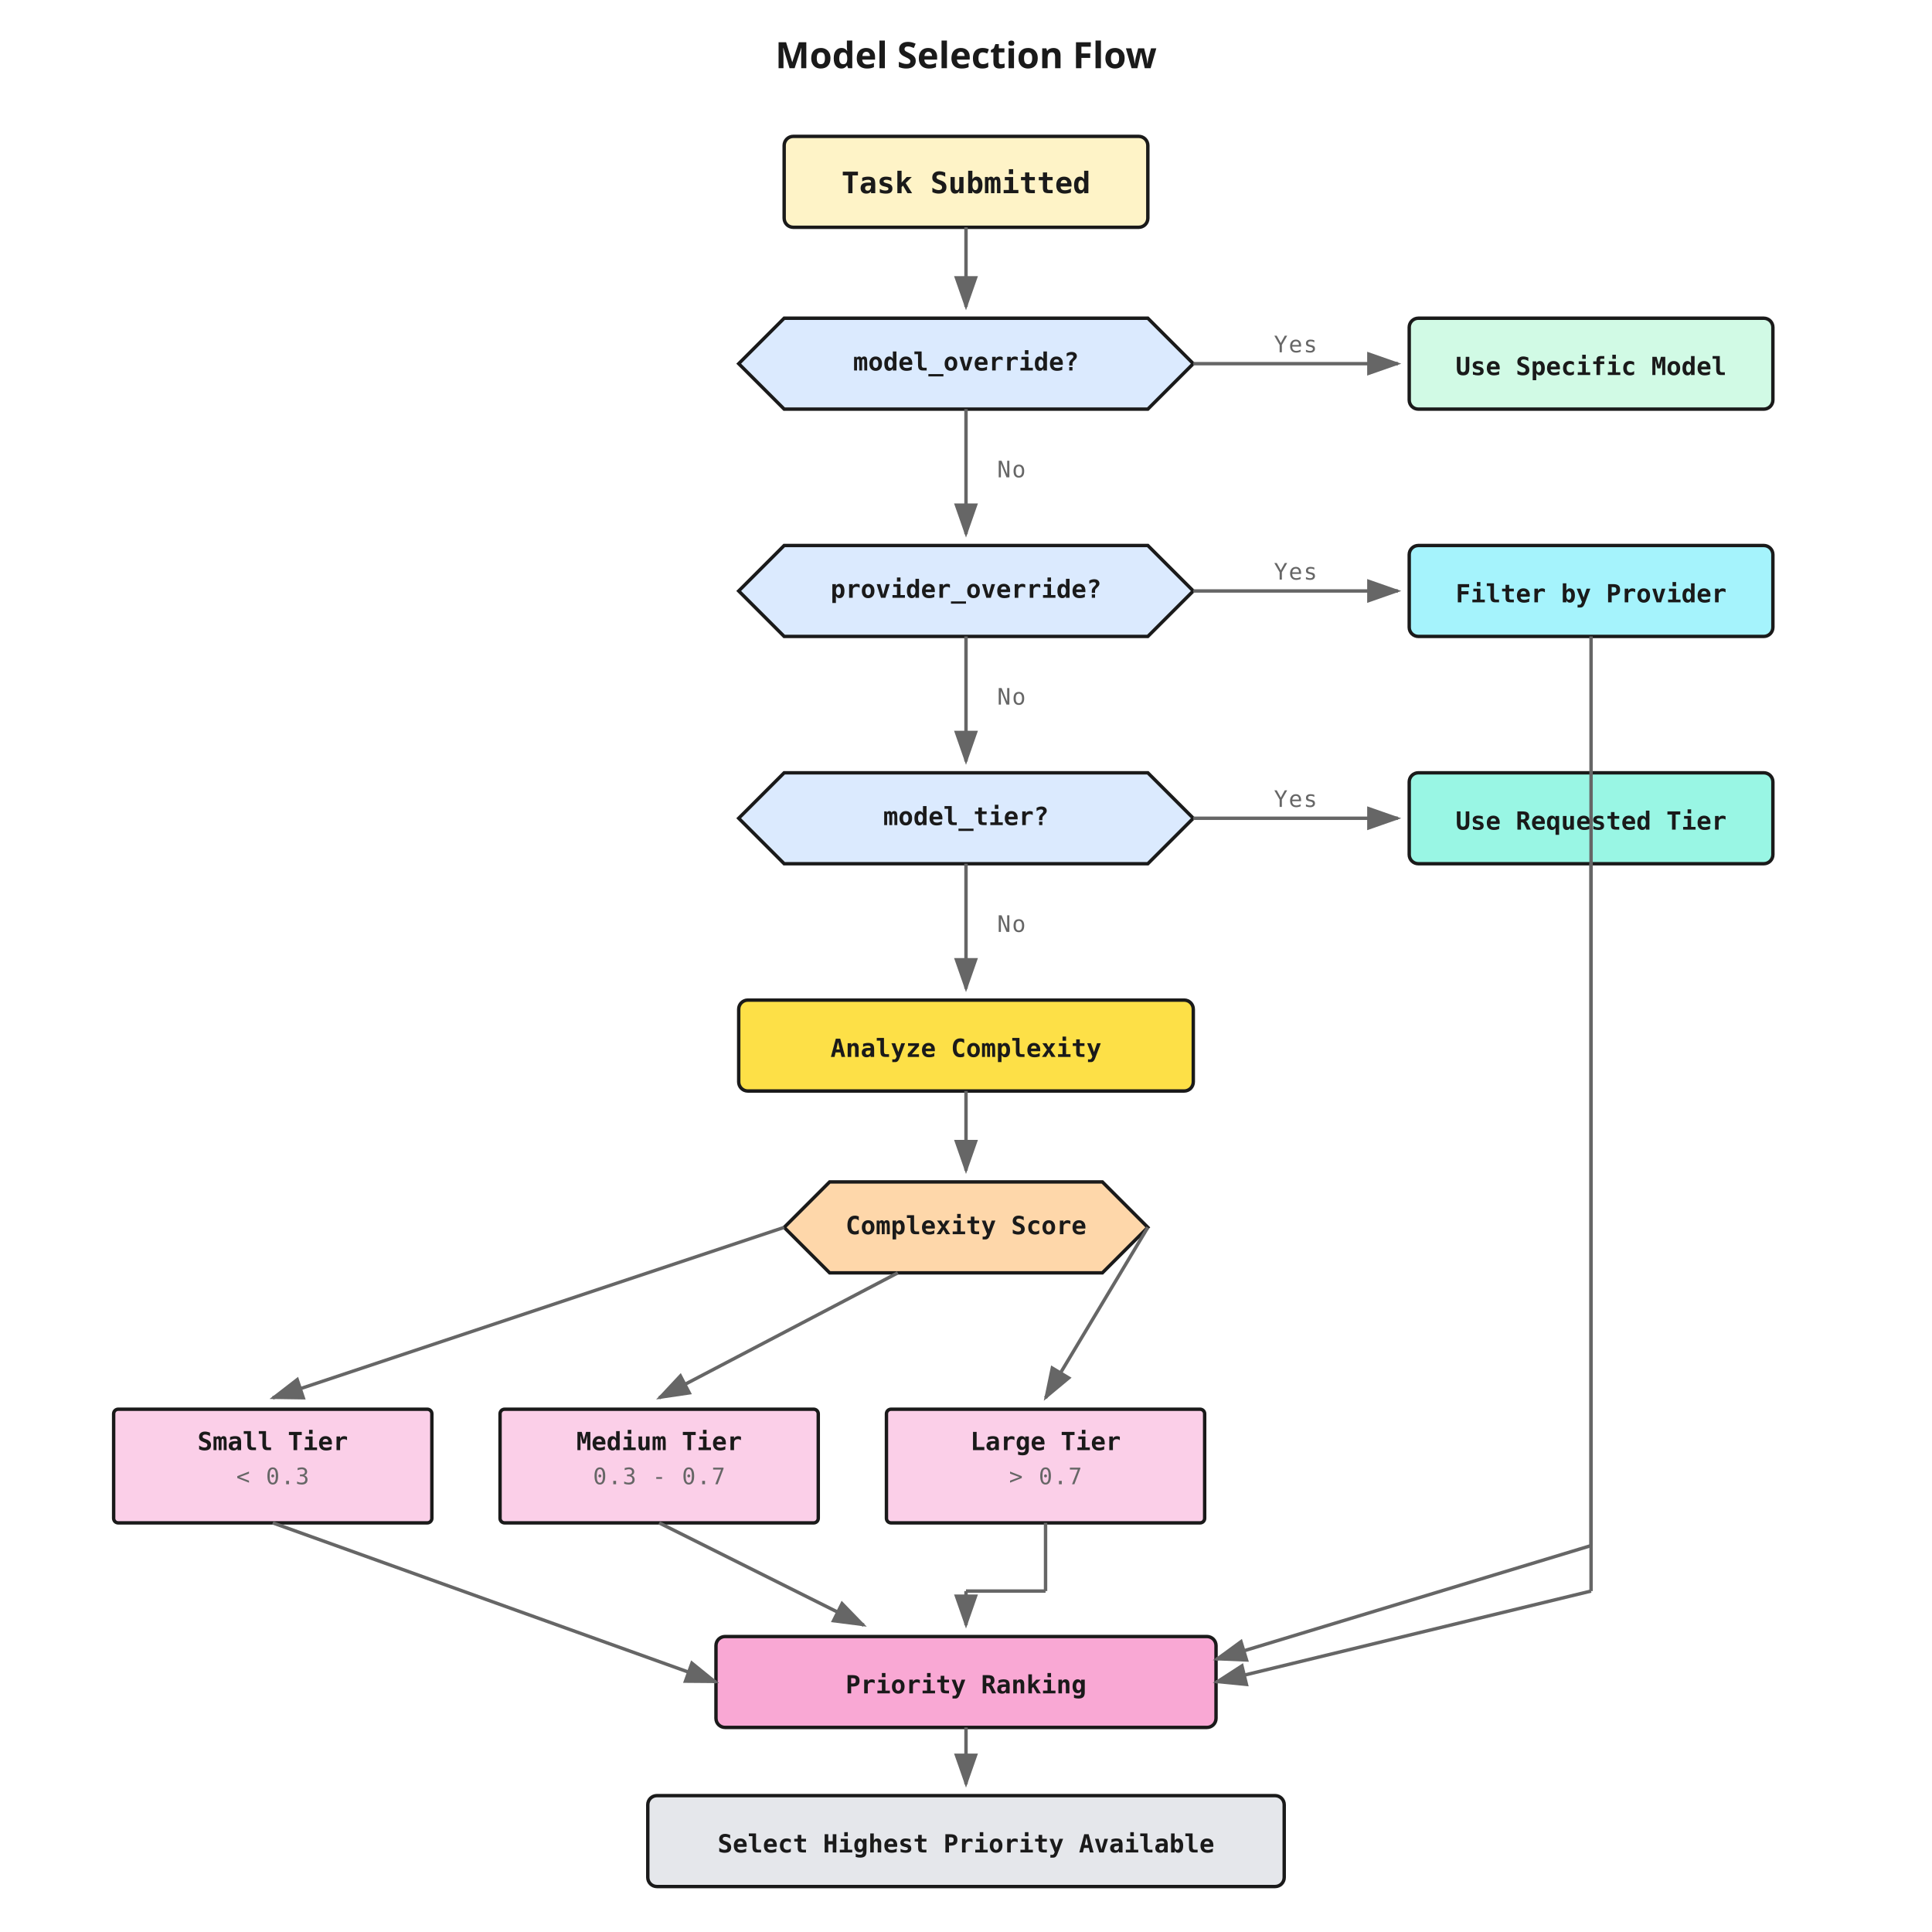
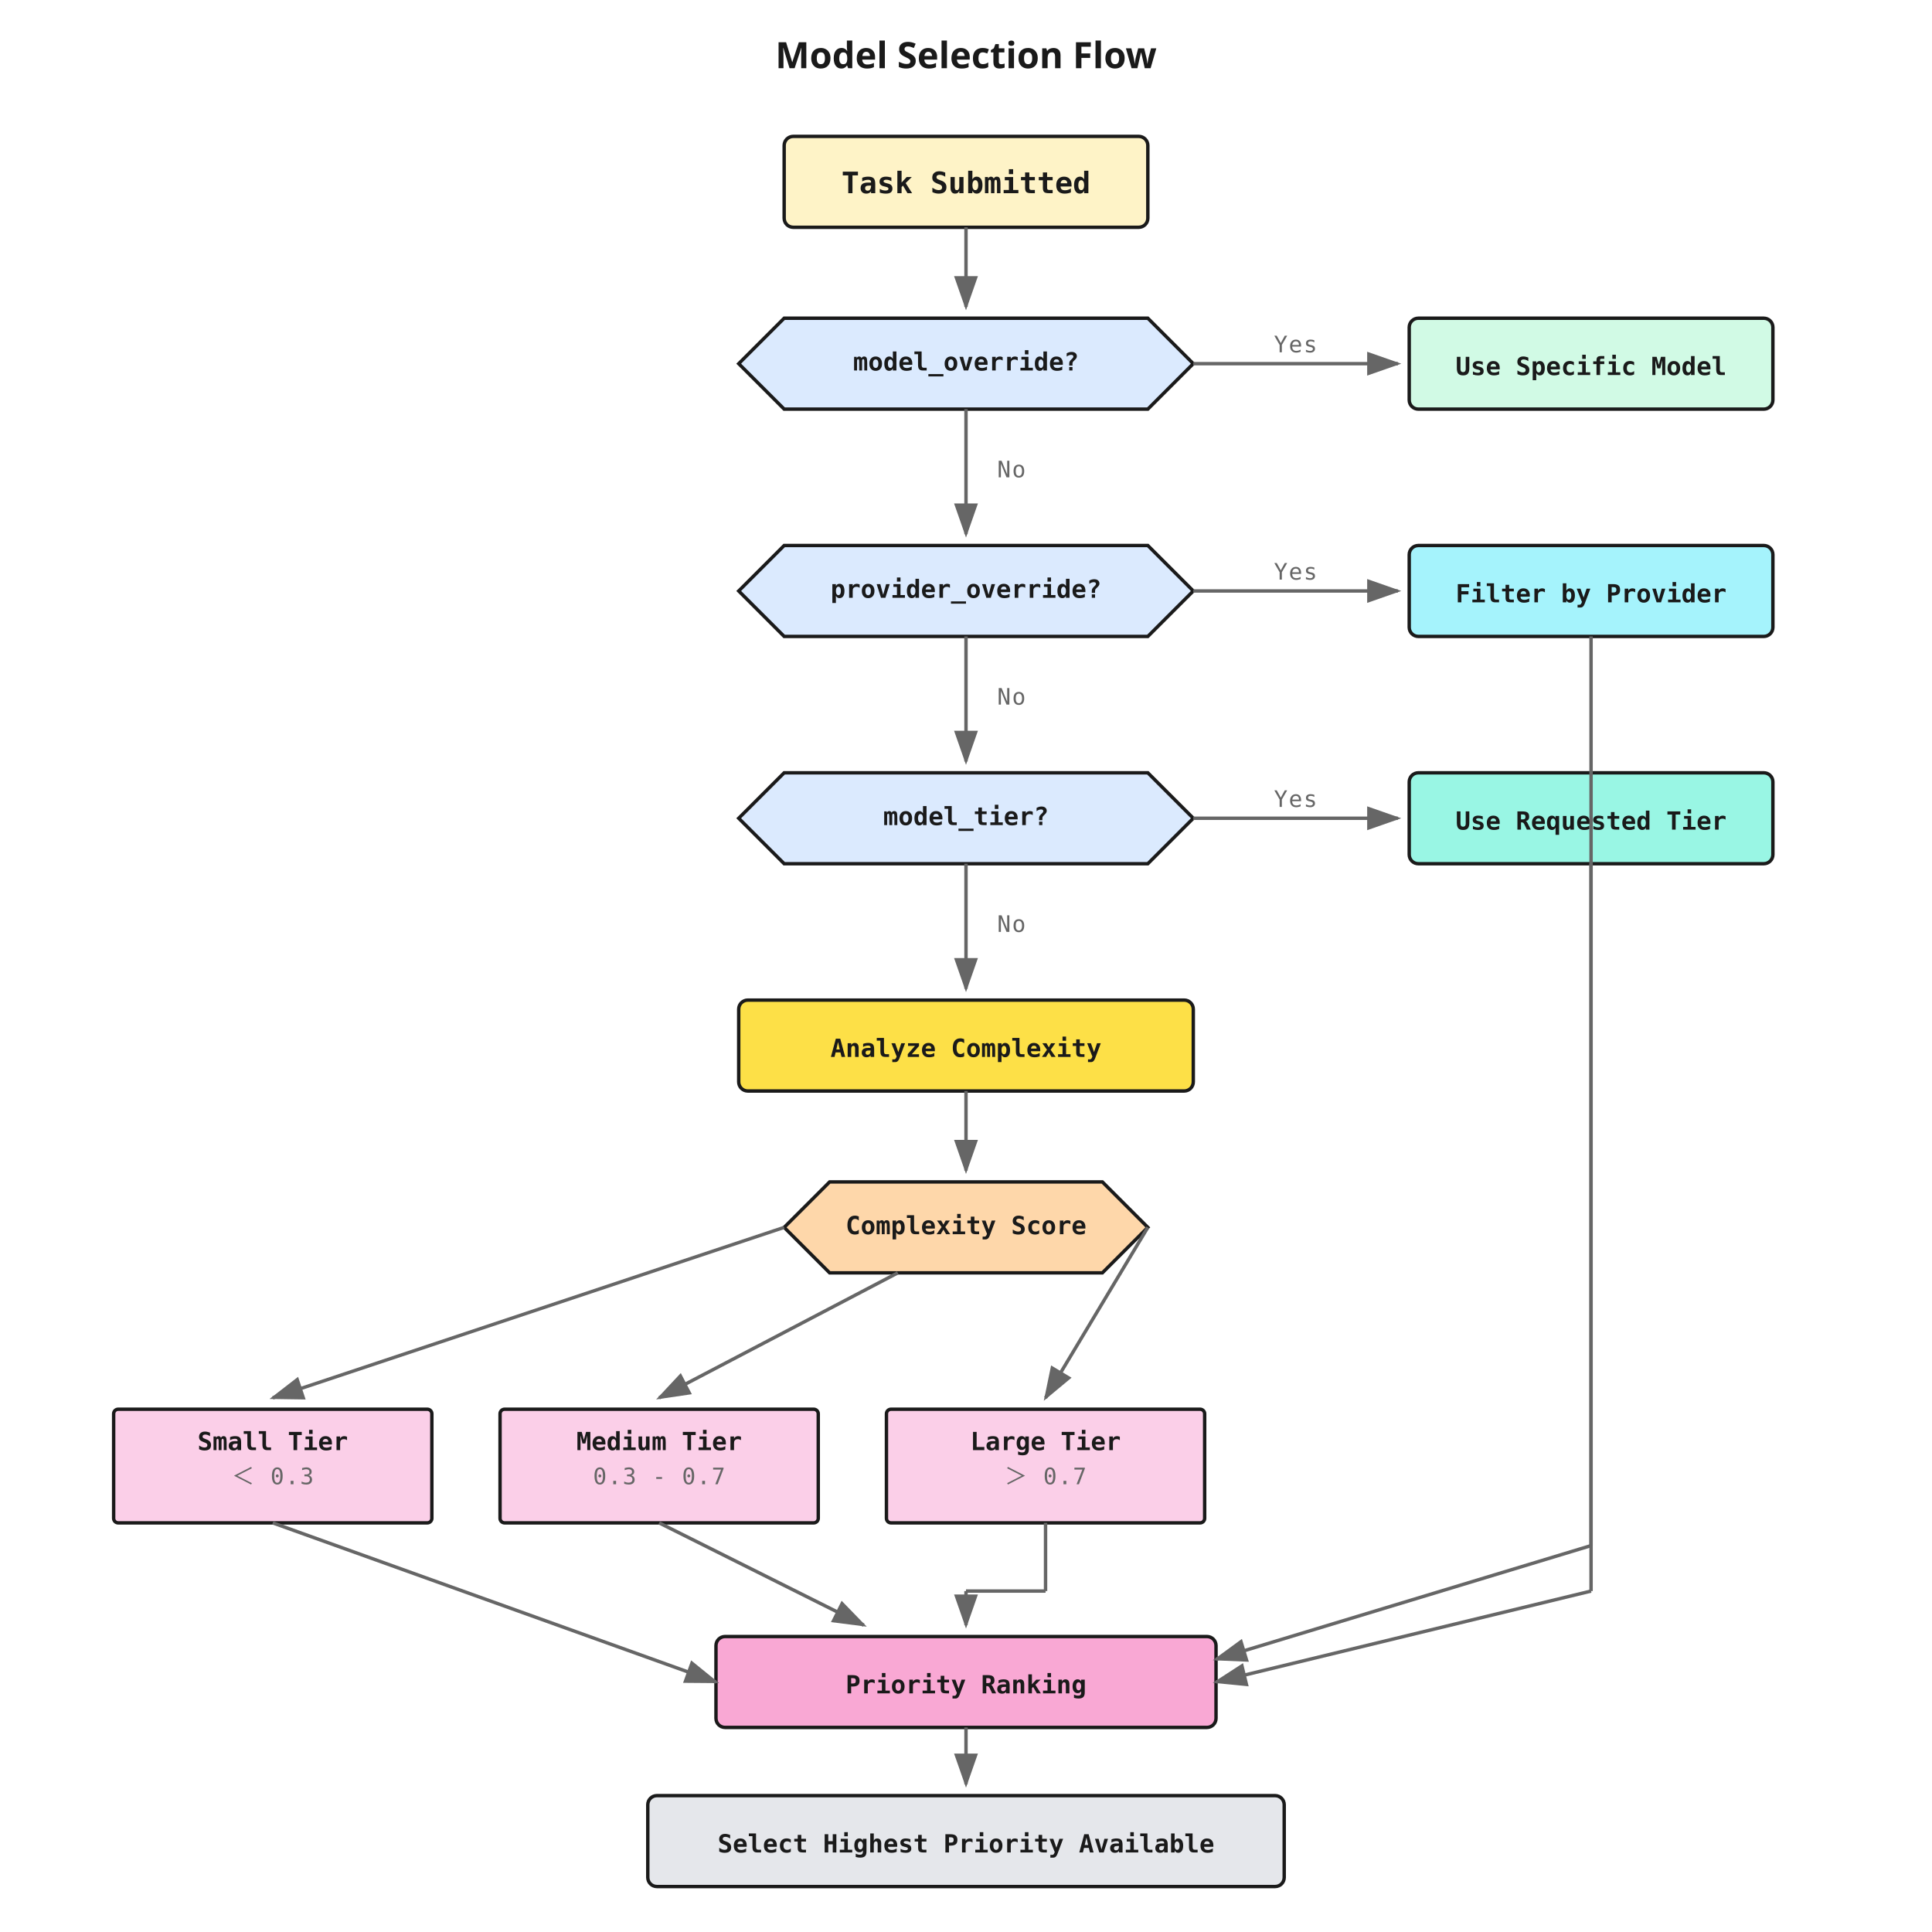
<svg xmlns="http://www.w3.org/2000/svg" viewBox="0 0 850 850">
  <defs>
    <style>
      .label { font: 500 10px 'SF Mono', 'Menlo', 'Monaco', monospace; fill: #666; text-anchor: middle; letter-spacing: 0.5px; }
      .box-text { font: 600 13px 'SF Mono', 'Menlo', 'Monaco', monospace; fill: #1a1a1a; text-anchor: middle; }
      .box-text-sm { font: 600 11px 'SF Mono', 'Menlo', 'Monaco', monospace; fill: #1a1a1a; text-anchor: middle; }
      .title { font: 700 16px 'SF Mono', 'PingFang SC', sans-serif; fill: #1a1a1a; text-anchor: middle; }
    </style>
    <marker id="arrow" markerWidth="10" markerHeight="7" refX="9" refY="3.5" orient="auto">
      <polygon points="0 0, 10 3.5, 0 7" fill="#666" />
    </marker>
  </defs>
  <rect width="850" height="850" fill="#fff" />
  <text x="425" y="30" class="title">Model Selection Flow</text>
  <rect x="345" y="60" width="160" height="40" fill="#fef3c7" stroke="#1a1a1a" stroke-width="1.5" rx="4" />
  <text x="425" y="85" class="box-text">Task Submitted</text>
  <path d="M 345 140 L 505 140 L 525 160 L 505 180 L 345 180 L 325 160 Z" fill="#dbeafe" stroke="#1a1a1a" stroke-width="1.5" />
  <text x="425" y="163" class="box-text-sm">model_override?</text>
  <rect x="620" y="140" width="160" height="40" fill="#d1fae5" stroke="#1a1a1a" stroke-width="1.5" rx="4" />
  <text x="700" y="165" class="box-text-sm">Use Specific Model</text>
  <path d="M 345 240 L 505 240 L 525 260 L 505 280 L 345 280 L 325 260 Z" fill="#dbeafe" stroke="#1a1a1a" stroke-width="1.5" />
  <text x="425" y="263" class="box-text-sm">provider_override?</text>
  <rect x="620" y="240" width="160" height="40" fill="#a5f3fc" stroke="#1a1a1a" stroke-width="1.5" rx="4" />
  <text x="700" y="265" class="box-text-sm">Filter by Provider</text>
  <path d="M 345 340 L 505 340 L 525 360 L 505 380 L 345 380 L 325 360 Z" fill="#dbeafe" stroke="#1a1a1a" stroke-width="1.5" />
  <text x="425" y="363" class="box-text-sm">model_tier?</text>
  <rect x="620" y="340" width="160" height="40" fill="#99f6e4" stroke="#1a1a1a" stroke-width="1.5" rx="4" />
  <text x="700" y="365" class="box-text-sm">Use Requested Tier</text>
  <rect x="325" y="440" width="200" height="40" fill="#fde047" stroke="#1a1a1a" stroke-width="1.5" rx="4" />
  <text x="425" y="465" class="box-text-sm">Analyze Complexity</text>
  <path d="M 365 520 L 485 520 L 505 540 L 485 560 L 365 560 L 345 540 Z" fill="#fed7aa" stroke="#1a1a1a" stroke-width="1.5" />
  <text x="425" y="543" class="box-text-sm">Complexity Score</text>
  <rect x="50" y="620" width="140" height="50" fill="#fbcfe8" stroke="#1a1a1a" stroke-width="1.5" rx="2" />
  <text x="120" y="638" class="box-text-sm">Small Tier</text>
-   <text x="120" y="653" class="label">&lt; 0.3</text>
+   <text x="120" y="653" class="label">＜ 0.3</text>
  <rect x="220" y="620" width="140" height="50" fill="#fbcfe8" stroke="#1a1a1a" stroke-width="1.5" rx="2" />
  <text x="290" y="638" class="box-text-sm">Medium Tier</text>
  <text x="290" y="653" class="label">0.3 - 0.7</text>
  <rect x="390" y="620" width="140" height="50" fill="#fbcfe8" stroke="#1a1a1a" stroke-width="1.5" rx="2" />
  <text x="460" y="638" class="box-text-sm">Large Tier</text>
-   <text x="460" y="653" class="label">&gt; 0.7</text>
+   <text x="460" y="653" class="label">＞ 0.7</text>
  <rect x="315" y="720" width="220" height="40" fill="#f9a8d4" stroke="#1a1a1a" stroke-width="1.5" rx="4" />
  <text x="425" y="745" class="box-text-sm">Priority Ranking</text>
  <rect x="285" y="790" width="280" height="40" fill="#e5e7eb" stroke="#1a1a1a" stroke-width="1.5" rx="4" />
  <text x="425" y="815" class="box-text-sm">Select Highest Priority Available</text>
  <line x1="425" y1="100" x2="425" y2="135" stroke="#666" stroke-width="1.5" marker-end="url(#arrow)" />
  <line x1="525" y1="160" x2="615" y2="160" stroke="#666" stroke-width="1.5" marker-end="url(#arrow)" />
  <text x="570" y="155" class="label">Yes</text>
  <line x1="425" y1="180" x2="425" y2="235" stroke="#666" stroke-width="1.5" marker-end="url(#arrow)" />
  <text x="445" y="210" class="label">No</text>
  <line x1="525" y1="260" x2="615" y2="260" stroke="#666" stroke-width="1.5" marker-end="url(#arrow)" />
  <text x="570" y="255" class="label">Yes</text>
  <line x1="700" y1="280" x2="700" y2="700" stroke="#666" stroke-width="1.5" />
  <line x1="700" y1="700" x2="535" y2="740" stroke="#666" stroke-width="1.5" marker-end="url(#arrow)" />
  <line x1="425" y1="280" x2="425" y2="335" stroke="#666" stroke-width="1.5" marker-end="url(#arrow)" />
  <text x="445" y="310" class="label">No</text>
  <line x1="525" y1="360" x2="615" y2="360" stroke="#666" stroke-width="1.5" marker-end="url(#arrow)" />
  <text x="570" y="355" class="label">Yes</text>
  <line x1="700" y1="380" x2="700" y2="680" stroke="#666" stroke-width="1.5" />
  <line x1="700" y1="680" x2="535" y2="730" stroke="#666" stroke-width="1.5" marker-end="url(#arrow)" />
  <line x1="425" y1="380" x2="425" y2="435" stroke="#666" stroke-width="1.5" marker-end="url(#arrow)" />
  <text x="445" y="410" class="label">No</text>
  <line x1="425" y1="480" x2="425" y2="515" stroke="#666" stroke-width="1.5" marker-end="url(#arrow)" />
  <line x1="345" y1="540" x2="120" y2="615" stroke="#666" stroke-width="1.5" marker-end="url(#arrow)" />
  <line x1="395" y1="560" x2="290" y2="615" stroke="#666" stroke-width="1.5" marker-end="url(#arrow)" />
  <line x1="505" y1="540" x2="460" y2="615" stroke="#666" stroke-width="1.5" marker-end="url(#arrow)" />
  <line x1="120" y1="670" x2="315" y2="740" stroke="#666" stroke-width="1.5" marker-end="url(#arrow)" />
  <line x1="290" y1="670" x2="380" y2="715" stroke="#666" stroke-width="1.5" marker-end="url(#arrow)" />
  <line x1="460" y1="670" x2="460" y2="700" stroke="#666" stroke-width="1.5" />
  <line x1="460" y1="700" x2="425" y2="700" stroke="#666" stroke-width="1.5" />
  <line x1="425" y1="700" x2="425" y2="715" stroke="#666" stroke-width="1.5" marker-end="url(#arrow)" />
  <line x1="425" y1="760" x2="425" y2="785" stroke="#666" stroke-width="1.5" marker-end="url(#arrow)" />
</svg>
